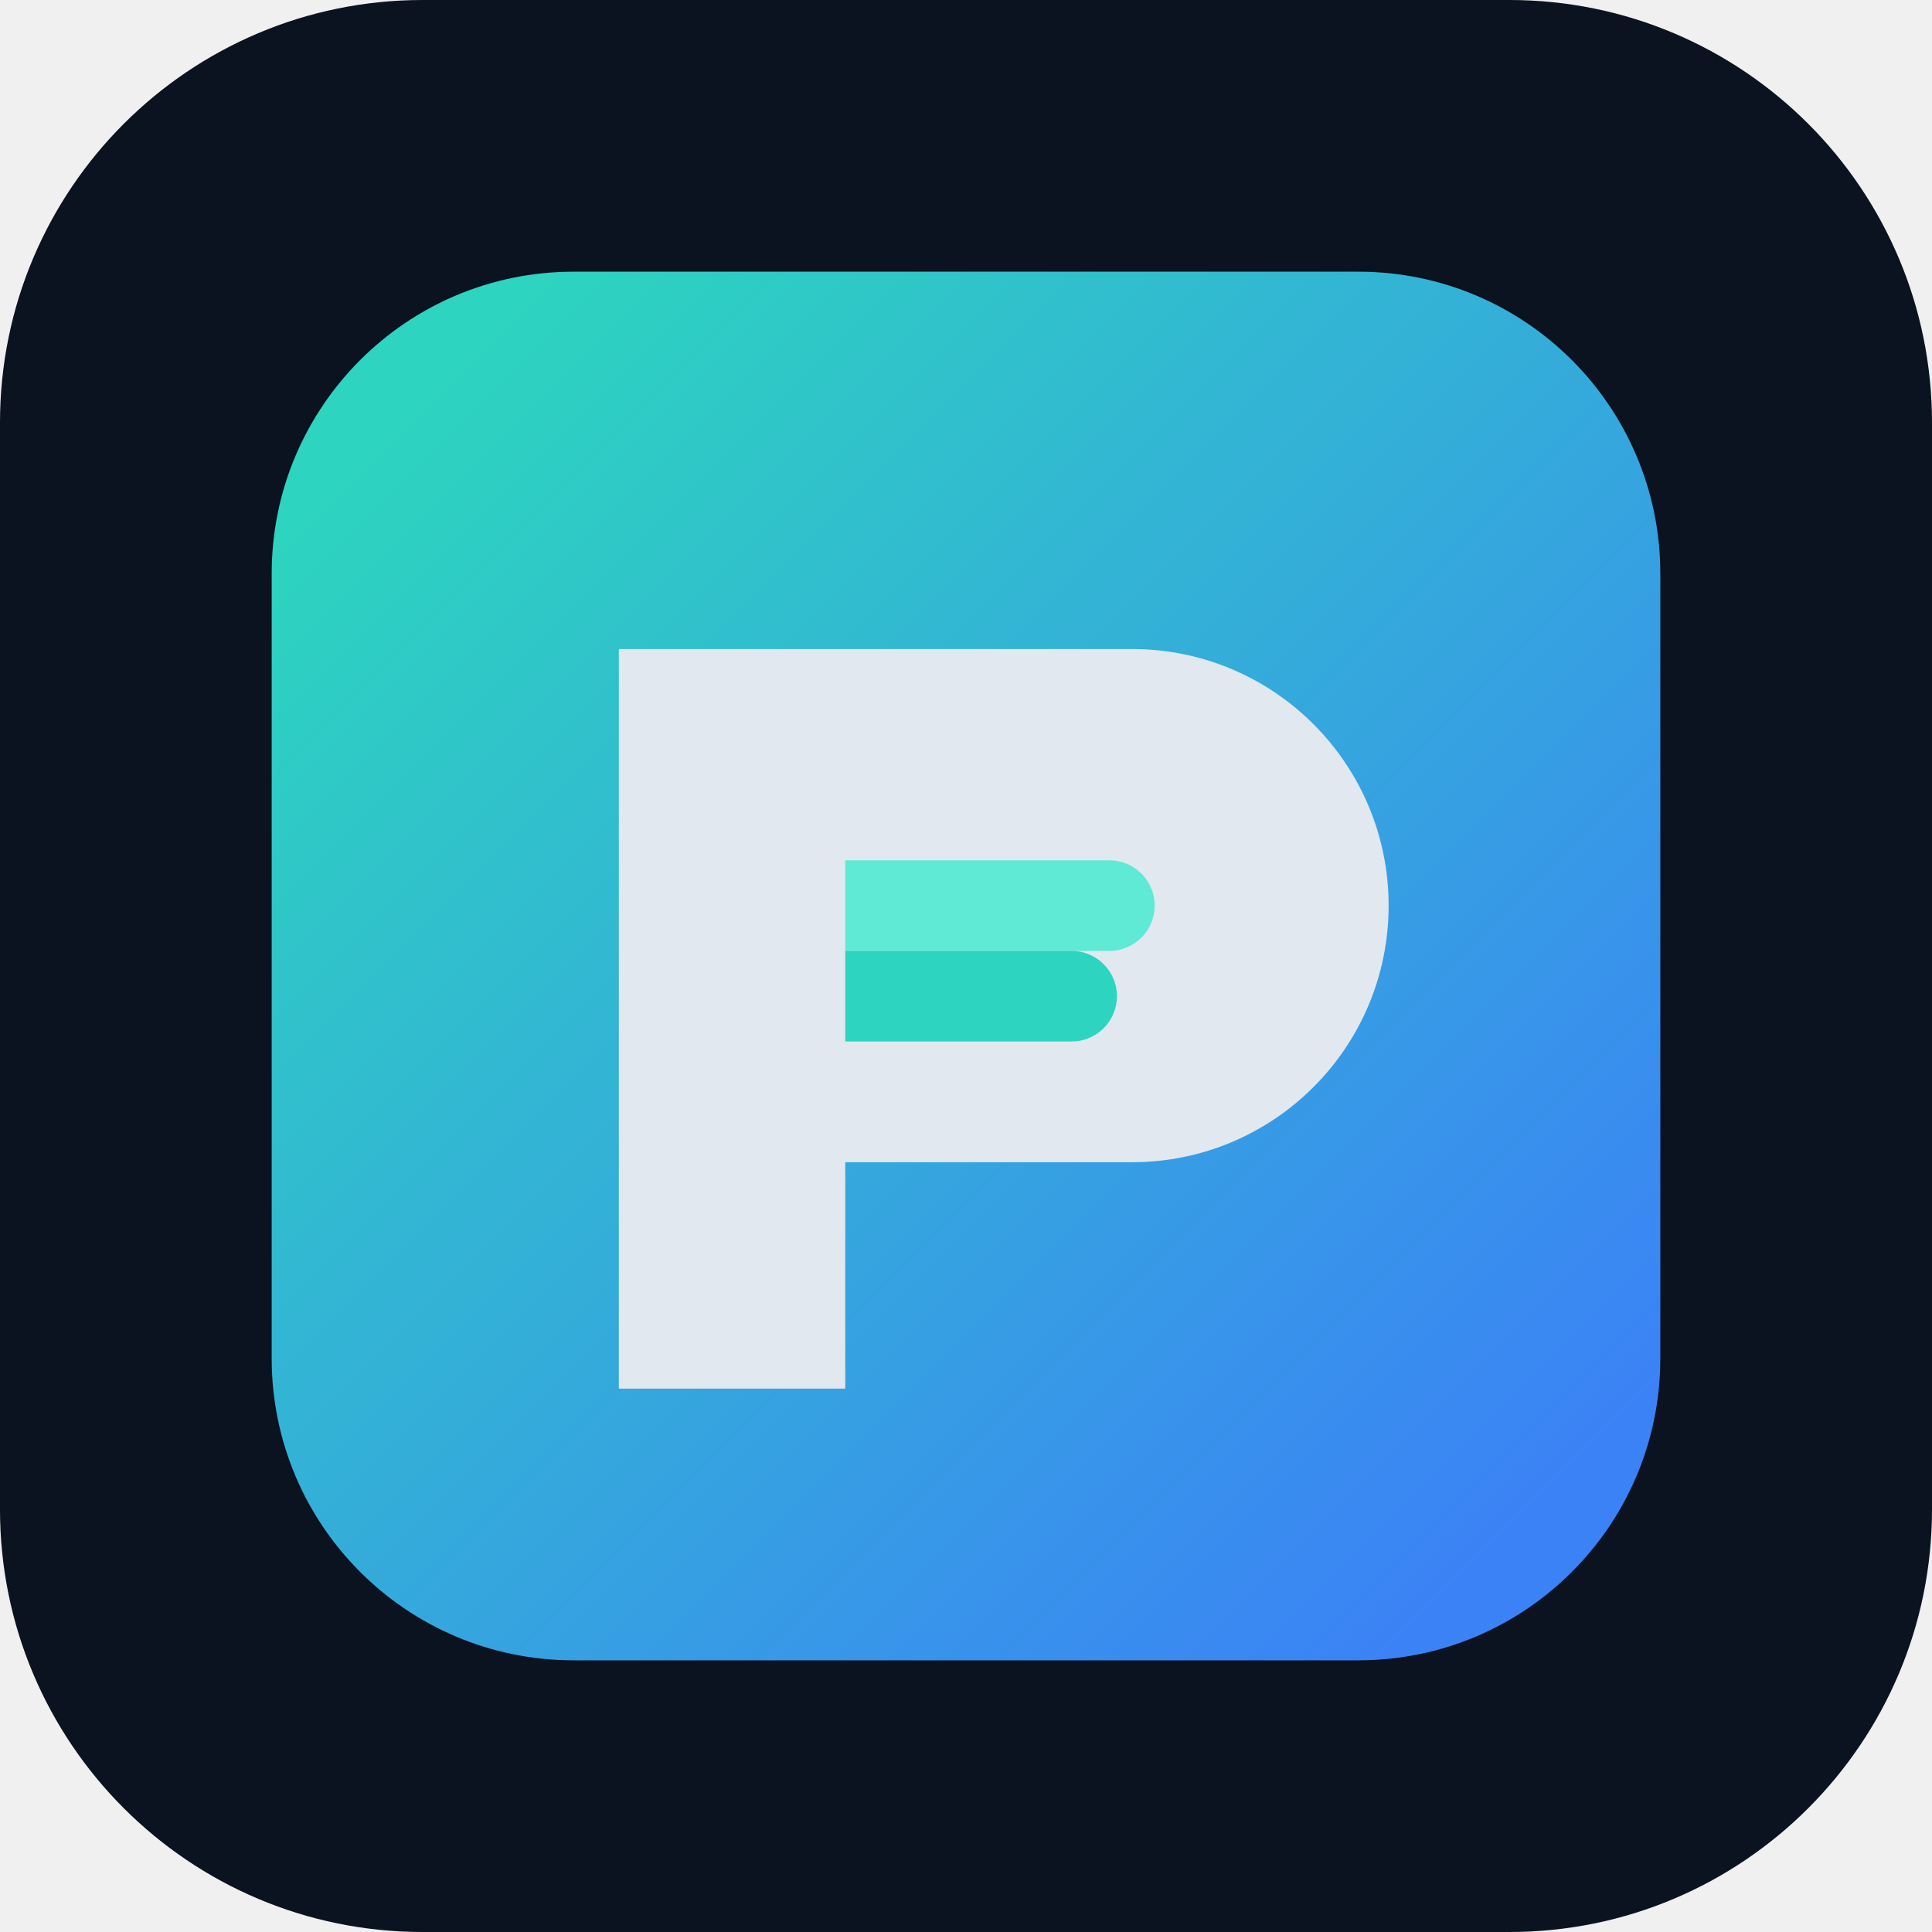
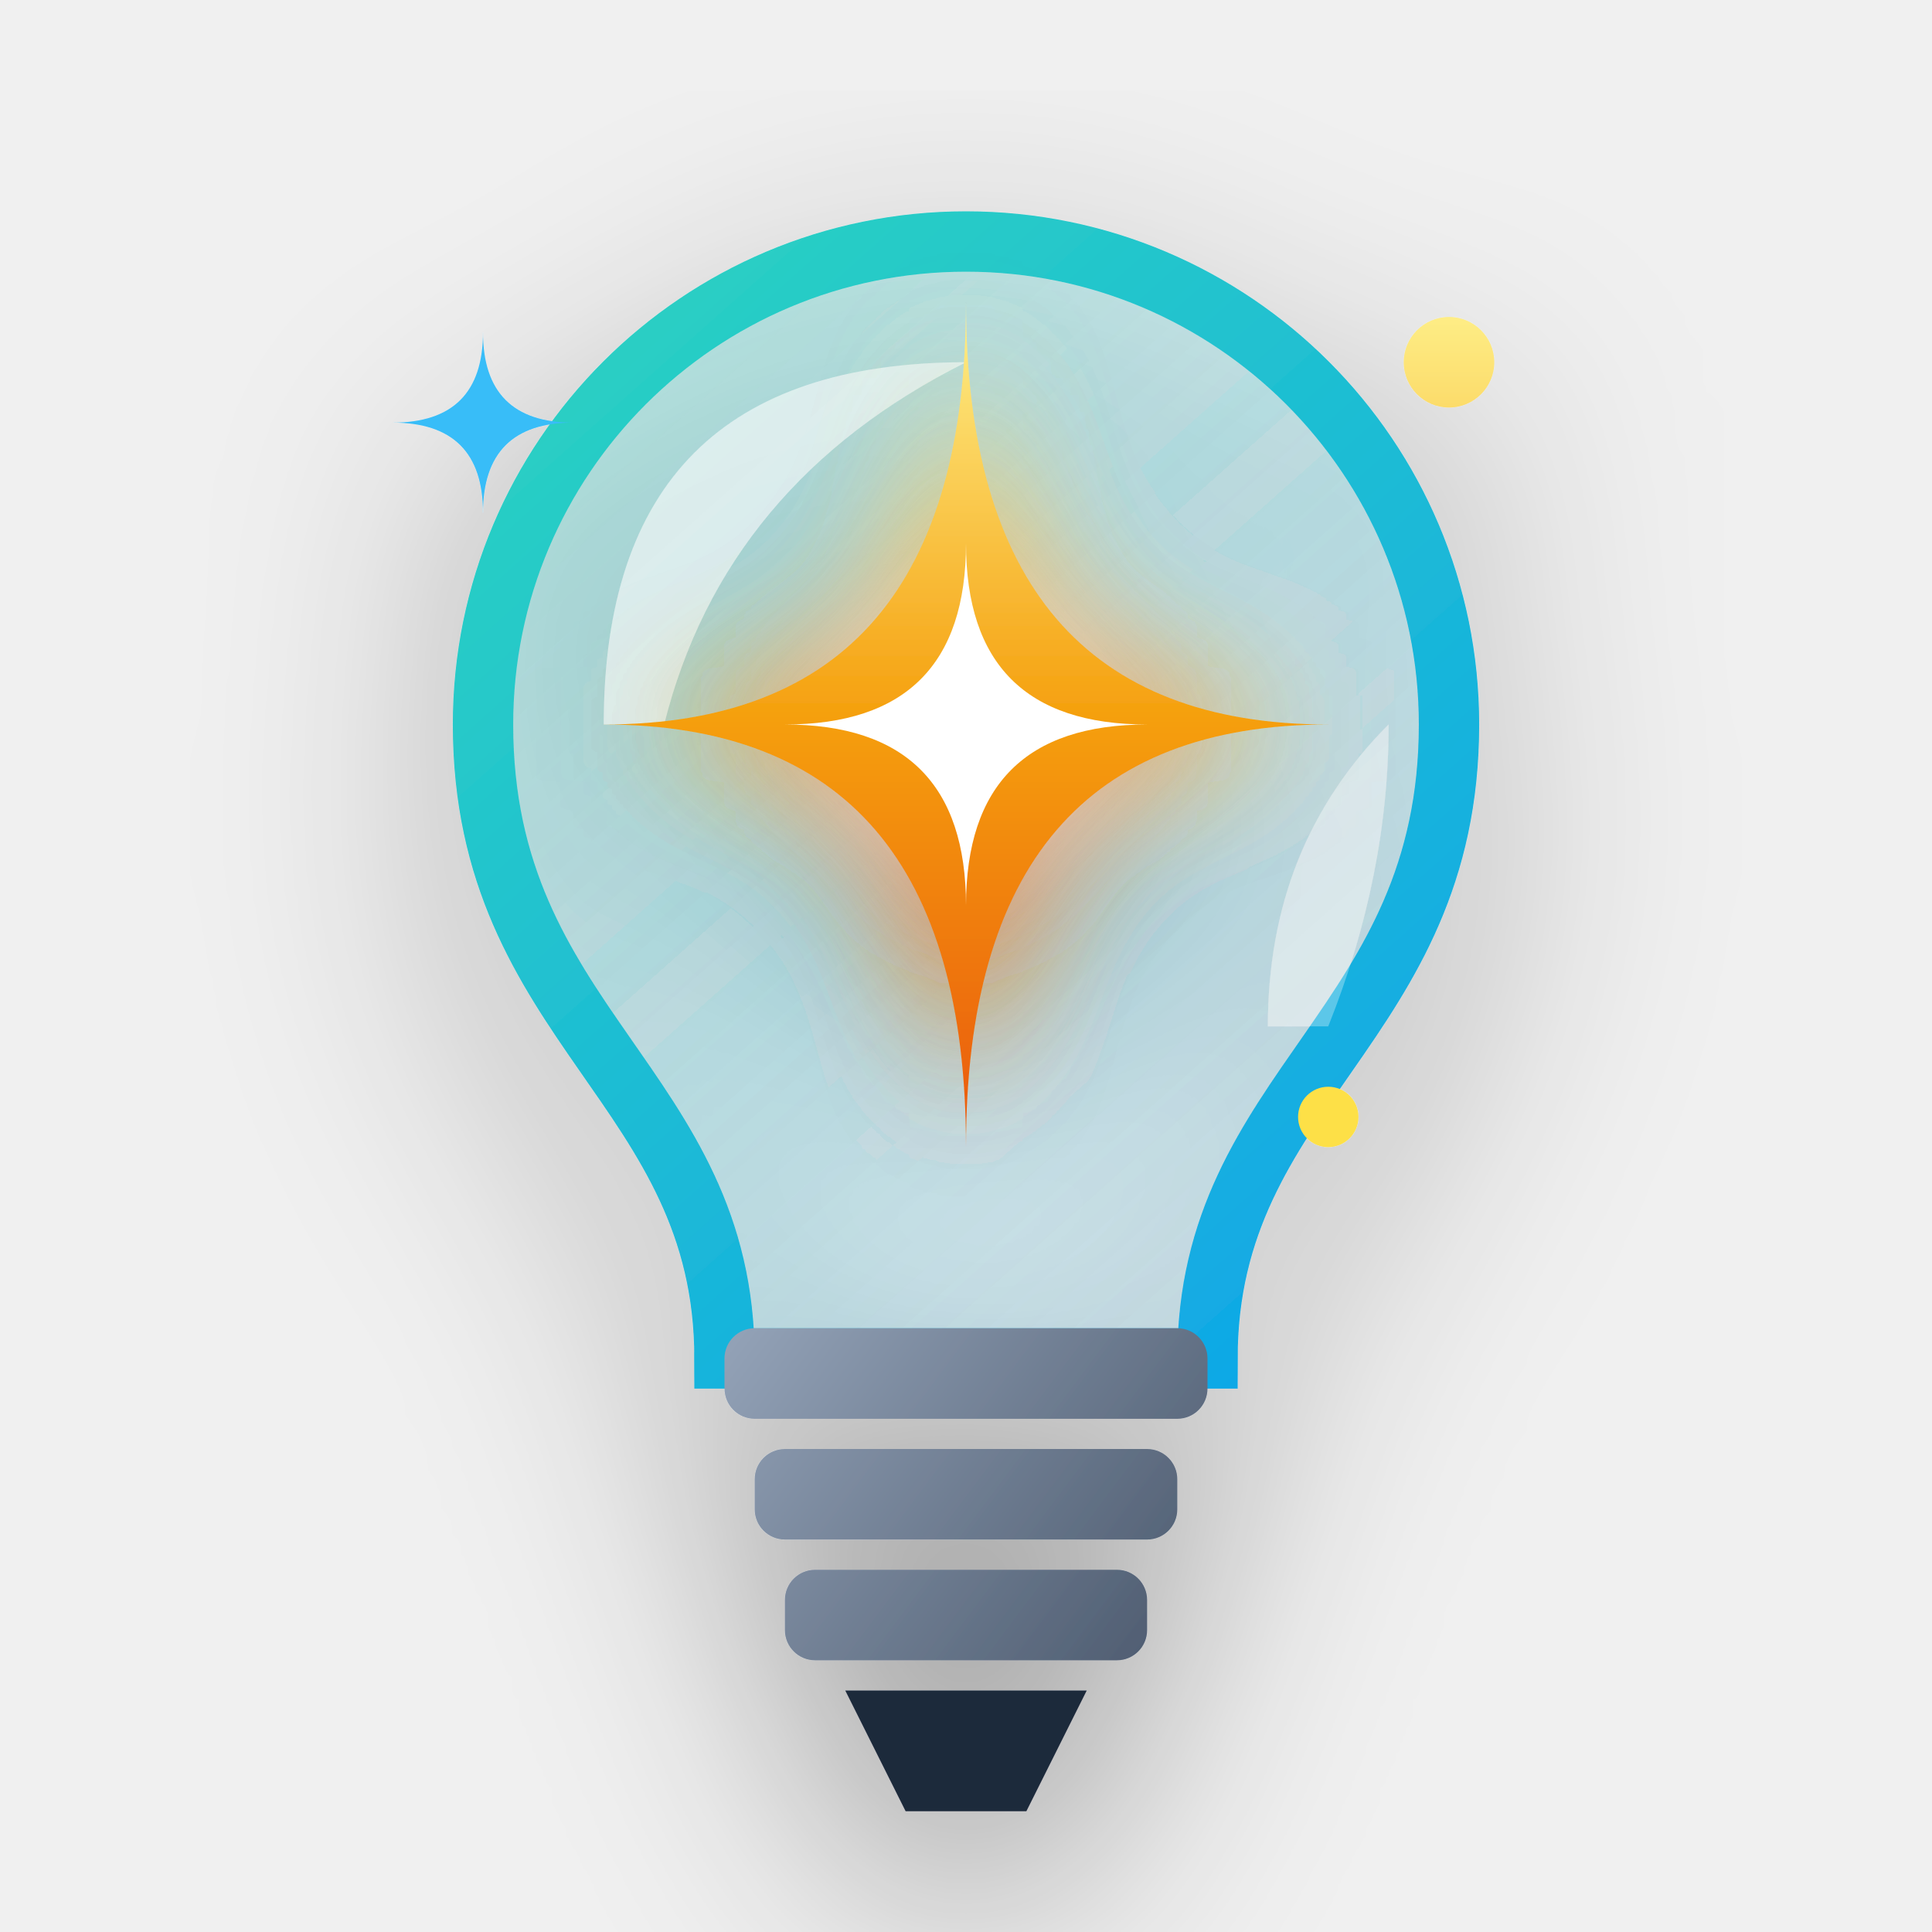
<svg xmlns="http://www.w3.org/2000/svg" width="256" height="256" viewBox="0 0 256 256" fill="none">
-   <rect width="256" height="256" rx="56" fill="#0B1220" />
-   <rect x="36" y="36" width="184" height="184" rx="40" fill="url(#g)" />
-   <path d="M82 86H150C168.778 86 184 101.222 184 120C184 138.778 168.778 154 150 154H112V184H82V86Z" fill="#E2E8F0" />
-   <path d="M112 114H147C150.314 114 153 116.686 153 120C153 123.314 150.314 126 147 126H112V114Z" fill="#5EEAD4" />
-   <path d="M112 126H142C145.314 126 148 128.686 148 132C148 135.314 145.314 138 142 138H112V126Z" fill="#2DD4BF" />
  <defs>
-     <linearGradient id="g" x1="54" y1="54" x2="202" y2="202" gradientUnits="userSpaceOnUse">
-       <stop stop-color="#2DD4BF" />
-       <stop offset="1" stop-color="#3B82F6" />
+     <linearGradient id="sparkGrad" x1="128" y1="40" x2="128" y2="152" gradientUnits="userSpaceOnUse">
+       <stop offset="0%" stop-color="#FEF08A" />
+       <stop offset="50%" stop-color="#F59E0B" />
+       <stop offset="100%" stop-color="#EA580C" />
    </linearGradient>
+     <linearGradient id="glassStroke" x1="64" y1="32" x2="192" y2="176" gradientUnits="userSpaceOnUse">
+       <stop offset="0%" stop-color="#2DD4BF" />
+       <stop offset="100%" stop-color="#0EA5E9" />
+     </linearGradient>
+     <linearGradient id="glassFill" x1="64" y1="32" x2="192" y2="176" gradientUnits="userSpaceOnUse">
+       <stop offset="0%" stop-color="#2DD4BF" stop-opacity="0.25" />
+       <stop offset="100%" stop-color="#0EA5E9" stop-opacity="0.05" />
+     </linearGradient>
+     <linearGradient id="baseGrad" x1="96" y1="176" x2="160" y2="224" gradientUnits="userSpaceOnUse">
+       <stop offset="0%" stop-color="#94A3B8" />
+       <stop offset="100%" stop-color="#475569" />
+     </linearGradient>
+     <filter id="glow" x="-30%" y="-30%" width="160%" height="160%">
+       <feDropShadow dx="0" dy="12" stdDeviation="16" flood-color="#000000" flood-opacity="0.4" />
+     </filter>
+     <filter id="sparkGlow" x="-30%" y="-30%" width="160%" height="160%">
+       <feGaussianBlur stdDeviation="8" result="blur" />
+       <feComposite in="SourceGraphic" in2="blur" operator="over" />
+     </filter>
  </defs>
+   <g filter="url(#glow)">
+     <path d="M 96 180 C 96 144 64 136 64 96 A 64 64 0 1 1 192 96 C 192 136 160 144 160 180 Z" fill="url(#glassFill)" stroke="url(#glassStroke)" stroke-width="8" stroke-linecap="round" />
+     <rect x="96" y="176" width="64" height="12" rx="4" fill="url(#baseGrad)" />
+     <rect x="100" y="192" width="56" height="12" rx="4" fill="url(#baseGrad)" />
+     <rect x="104" y="208" width="48" height="12" rx="4" fill="url(#baseGrad)" />
+     <path d="M 112 224 L 144 224 L 136 240 L 120 240 Z" fill="#1E293B" />
+     <path d="M 80 96 Q 80 48 128 48 Q 96 64 88 96 Z" fill="#FFFFFF" fill-opacity="0.5" />
+     <path d="M 176 136 Q 184 116 184 96 Q 168 112 168 136 Z" fill="#FFFFFF" fill-opacity="0.3" />
+     <g filter="url(#sparkGlow)">
+       <path d="M 128 40 Q 128 96 176 96 Q 128 96 128 152 Q 128 96 80 96 Q 128 96 128 40 Z" fill="url(#sparkGrad)" />
+       <path d="M 128 72 Q 128 96 152 96 Q 128 96 128 120 Q 128 96 104 96 Q 128 96 128 72 Z" fill="#FFFFFF" />
+     </g>
+     <circle cx="192" cy="48" r="6" fill="url(#sparkGrad)" />
+     <path d="M 64 44 Q 64 56 76 56 Q 64 56 64 68 Q 64 56 52 56 Q 64 56 64 44 Z" fill="#38BDF8" />
+     <circle cx="176" cy="148" r="4" fill="#FDE047" />
+   </g>
</svg>
